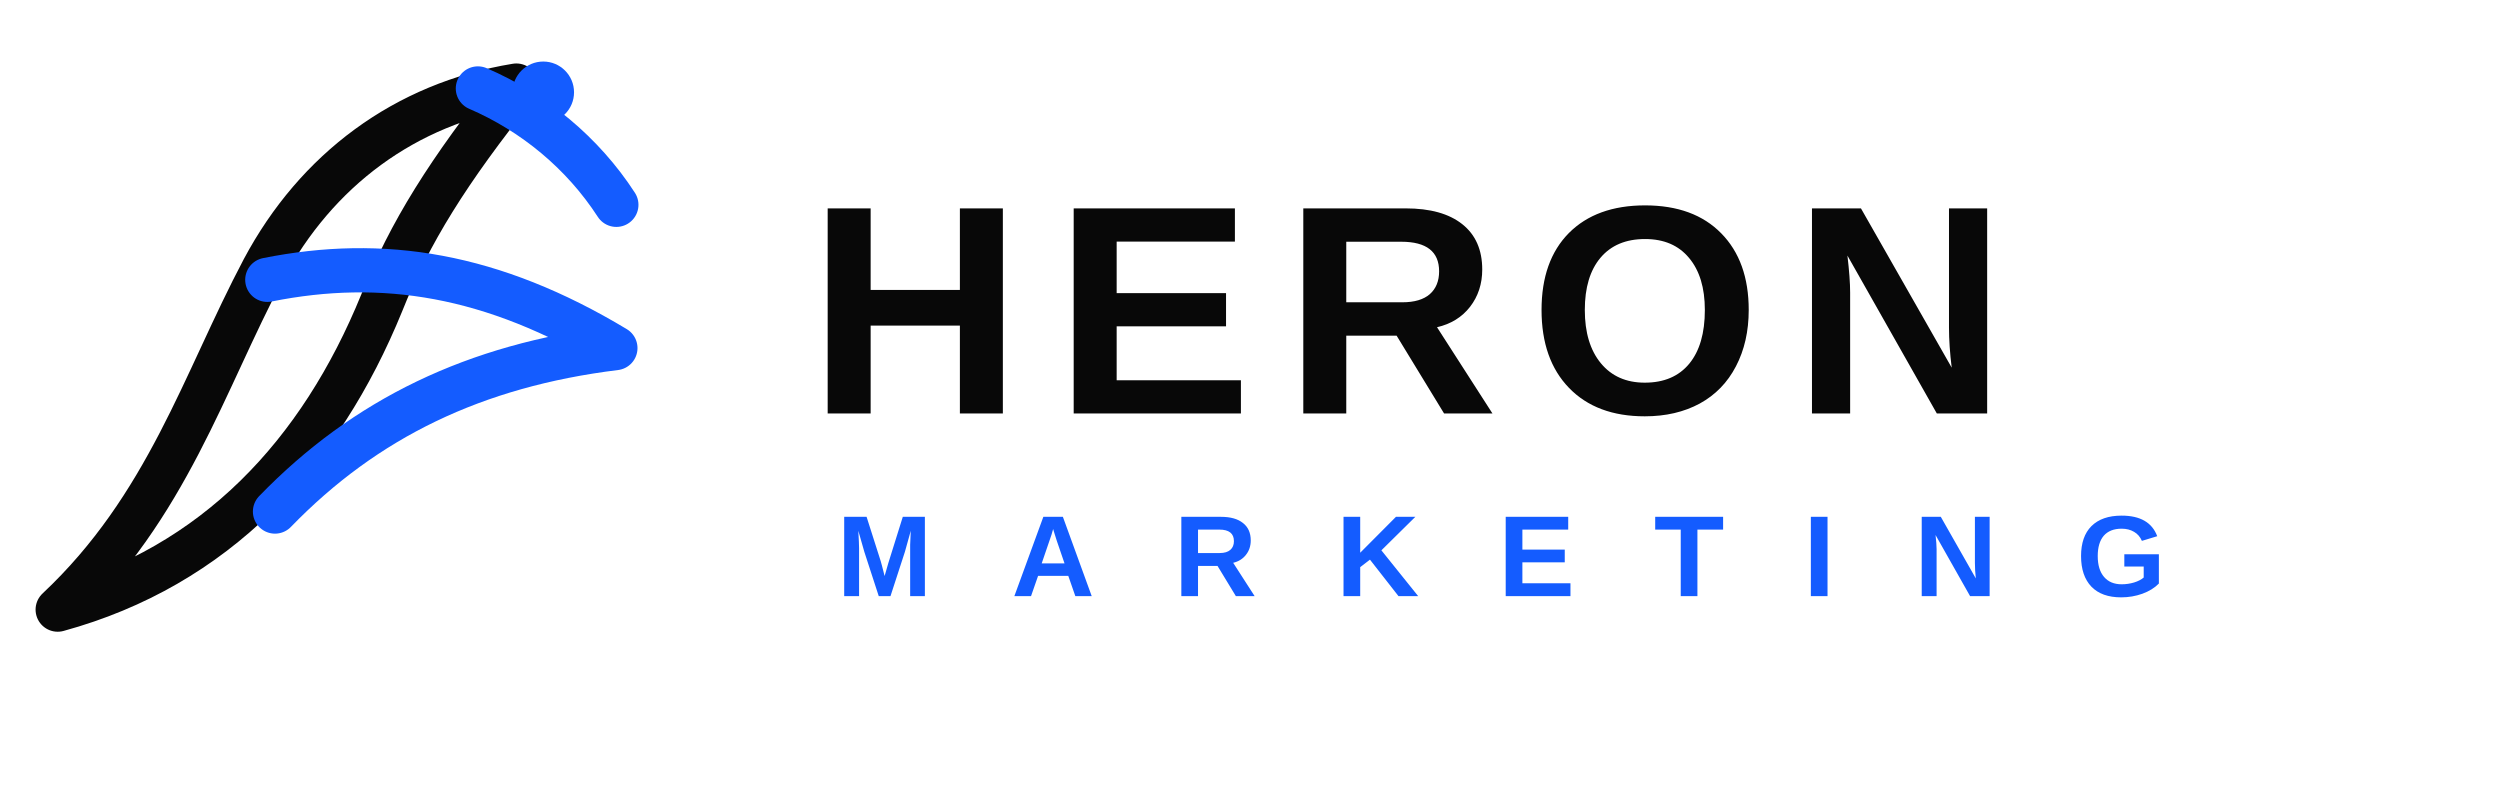
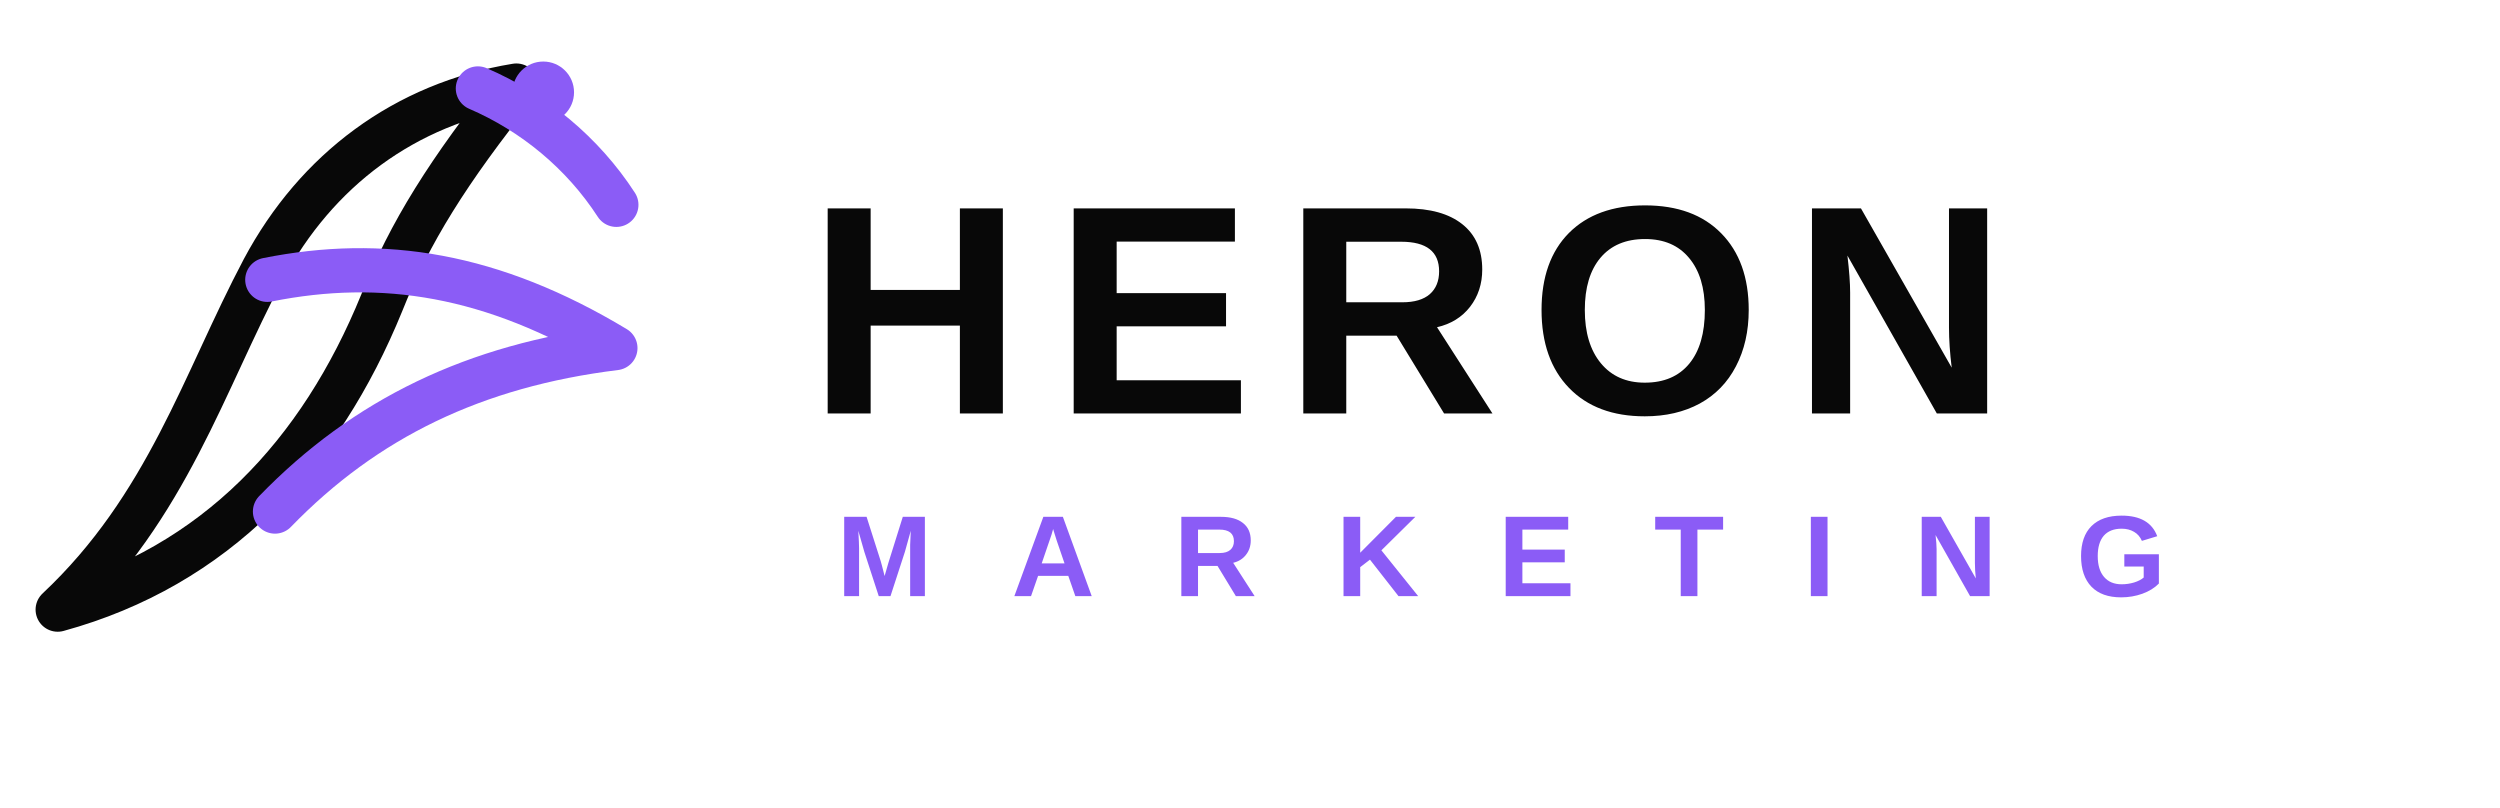
<svg xmlns="http://www.w3.org/2000/svg" width="260" height="84" viewBox="0 0 260 84" fill="none">
  <path d="M53.7 8.9C42.1 10.8 32.9 17.7 27.4 28C21.2 39.7 17.4 52.7 6 63.4C22.4 58.9 33.3 47.2 39.7 31.5C42.6 24.2 46.6 17.8 53.7 8.9Z" stroke="#080808" stroke-width="4.6" stroke-linecap="round" stroke-linejoin="round" />
-   <path d="M27.8 29.1C39.8 26.7 51.2 28.5 64 36.2C49.4 38 38 43.5 28.6 53.2" stroke="#145CFF" stroke-width="4.6" stroke-linecap="round" stroke-linejoin="round" />
-   <path d="M49.7 9.2C55.5 11.7 60.6 15.9 64.1 21.3" stroke="#145CFF" stroke-width="4.6" stroke-linecap="round" />
-   <circle cx="56.5" cy="9.6" r="3.2" fill="#145CFF" />
+   <path d="M27.8 29.1C39.8 26.7 51.2 28.5 64 36.2C49.4 38 38 43.5 28.6 53.2" stroke="#8b5cf6" stroke-width="4.6" stroke-linecap="round" stroke-linejoin="round" />
+   <path d="M49.7 9.2C55.5 11.7 60.6 15.9 64.1 21.3" stroke="#8b5cf6" stroke-width="4.6" stroke-linecap="round" />
+   <circle cx="56.5" cy="9.6" r="3.2" fill="#8b5cf6" />
  <text x="84" y="43" fill="#080808" font-family="Arial, Helvetica, sans-serif" font-size="31" font-weight="900" letter-spacing="3.2">HERON</text>
-   <text x="87" y="62" fill="#145CFF" font-family="Arial, Helvetica, sans-serif" font-size="12" font-weight="900" letter-spacing="8.2">MARKETING</text>
+   <text x="87" y="62" fill="#8b5cf6" font-family="Arial, Helvetica, sans-serif" font-size="12" font-weight="900" letter-spacing="8.2">MARKETING</text>
</svg>
